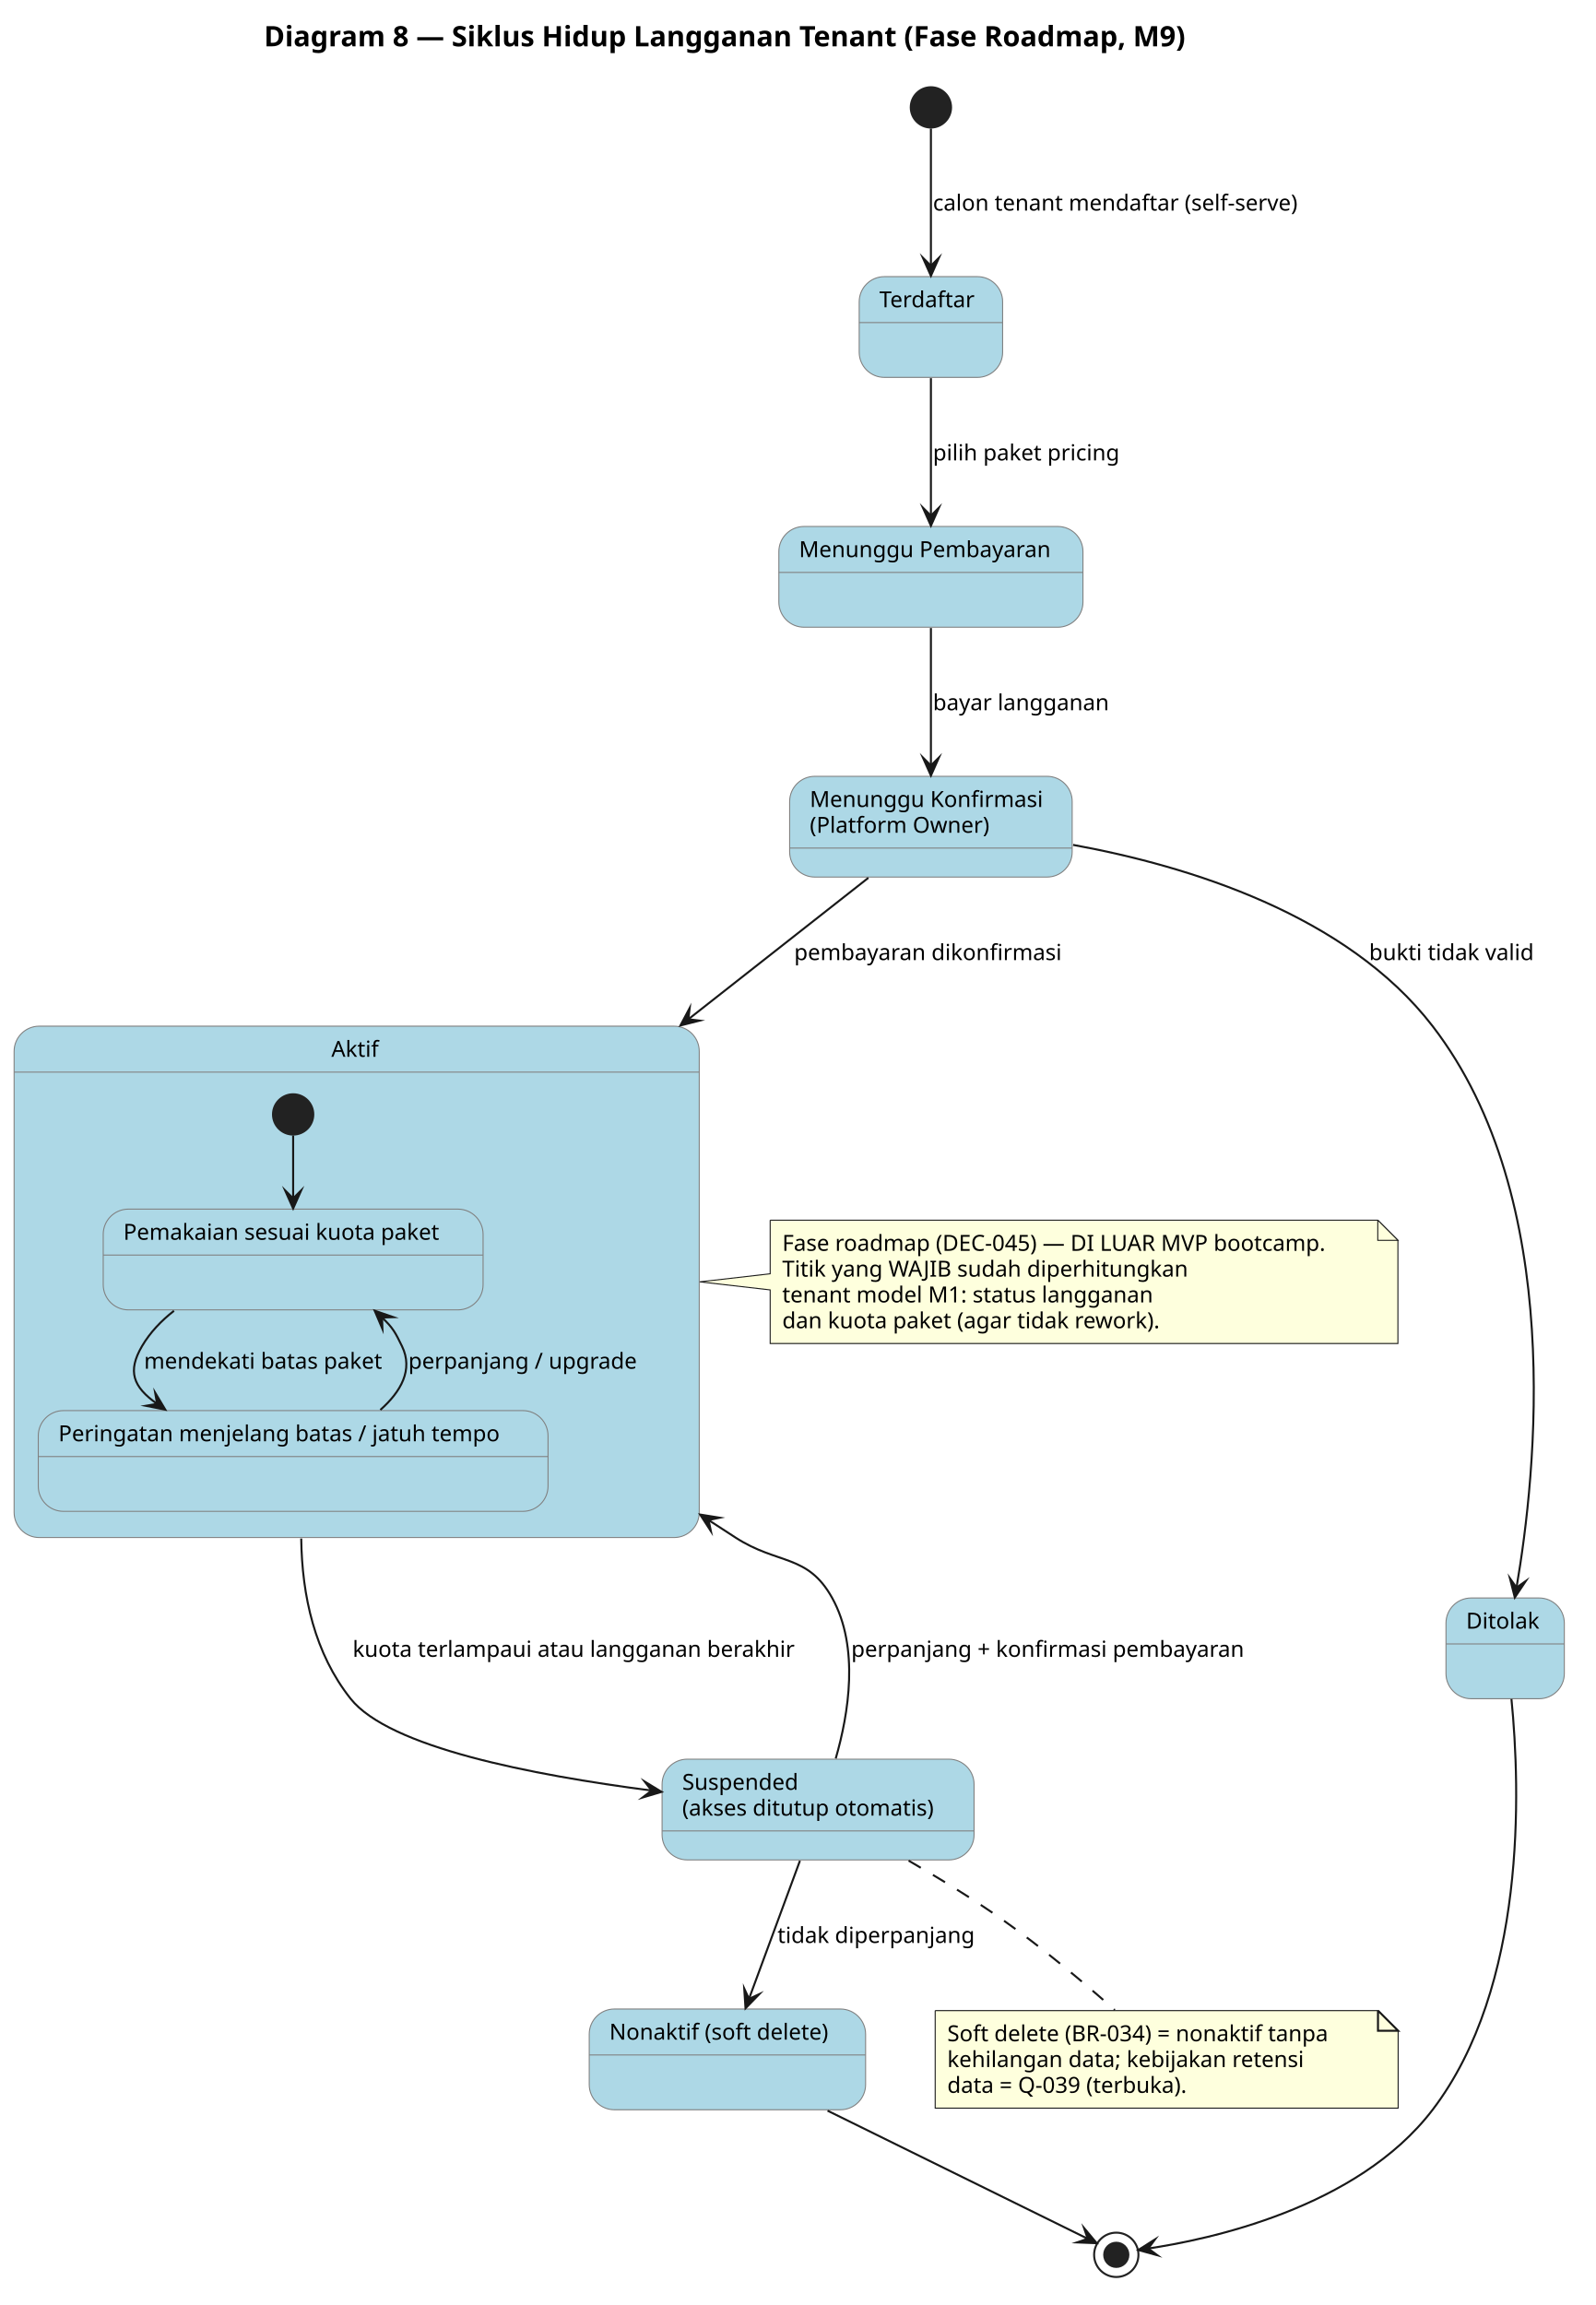
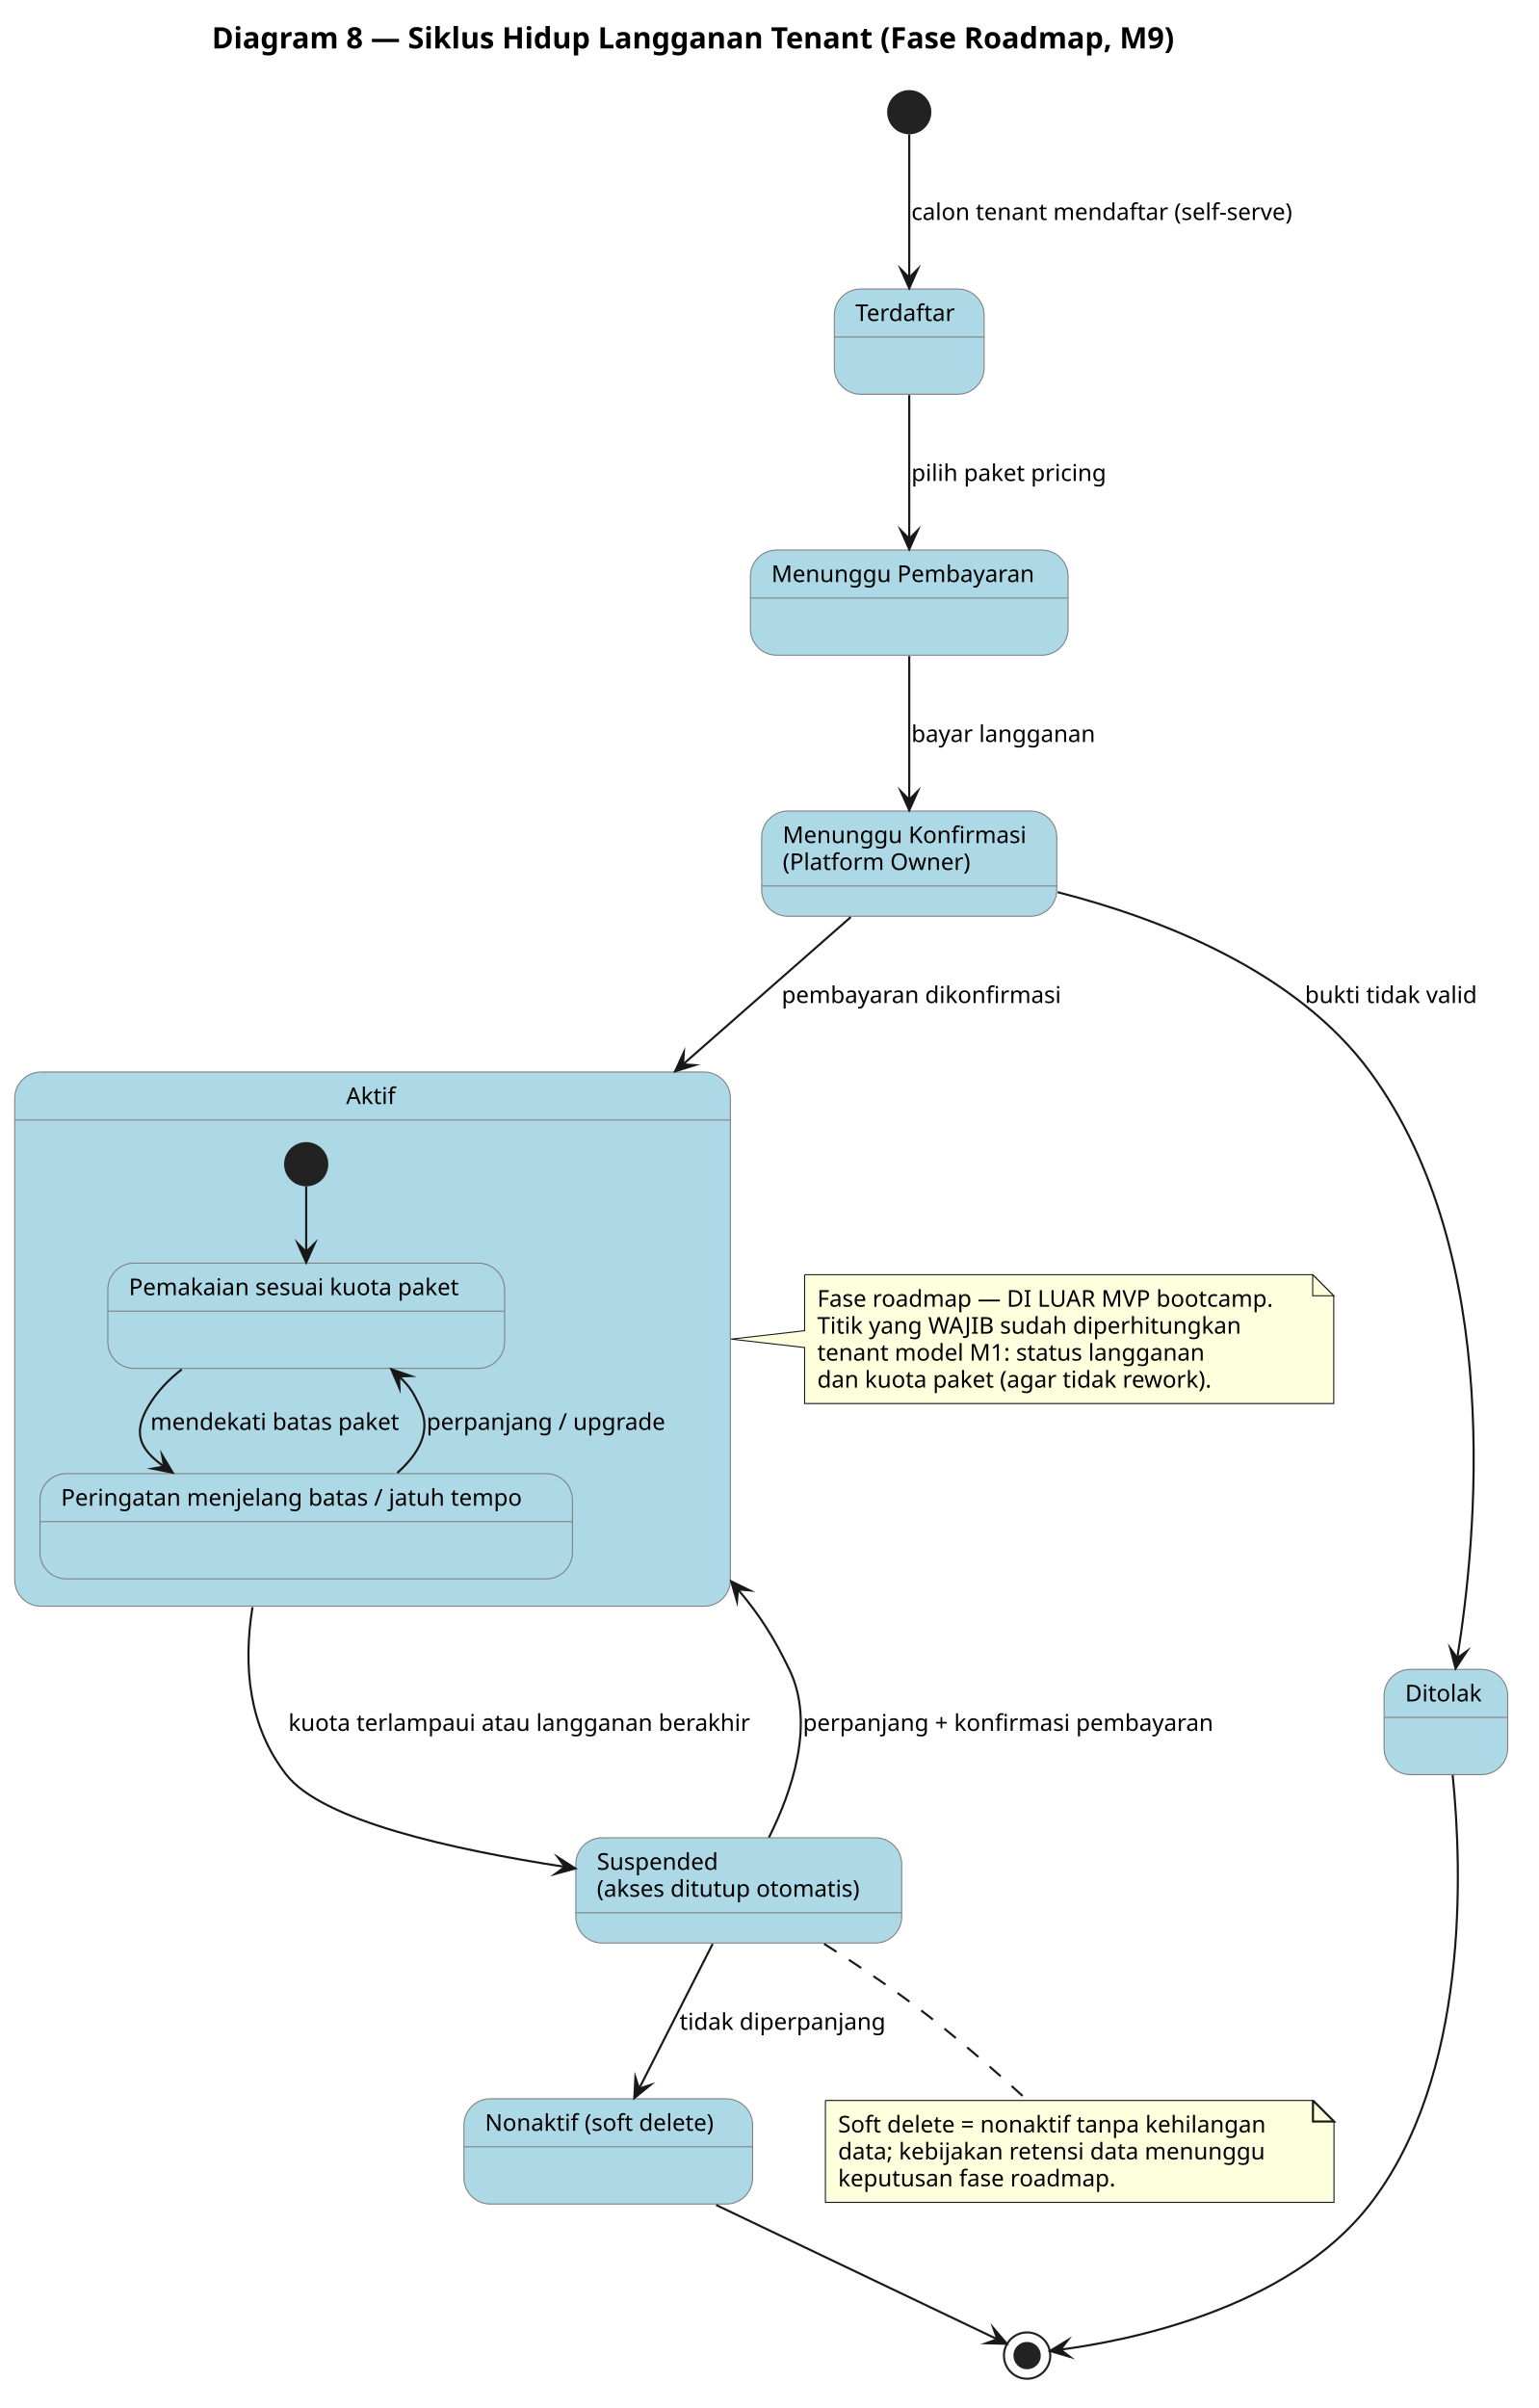
- <svg xmlns="http://www.w3.org/2000/svg" version="1.1" data-diagram-type="STATE" style="width:792px;height:1144px;background:#FFFFFF;" width="792px" height="1144px" viewBox="0 0 792 1144" zoomAndPan="magnify" preserveAspectRatio="none" contentStyleType="text/css">
+ <svg xmlns="http://www.w3.org/2000/svg" version="1.1" data-diagram-type="STATE" style="width:731px;height:1144px;background:#FFFFFF;" width="731px" height="1144px" viewBox="0 0 731 1144" zoomAndPan="magnify" preserveAspectRatio="none" contentStyleType="text/css">
  <defs />
  <g font-family="sans-serif" lengthAdjust="spacing">
    <g class="title" data-source-line="1">
-       <text x="131.017" y="22.995" fill="#000" font-size="14" textLength="523.127" font-weight="700">Diagram 8 — Siklus Hidup Langganan Tenant (Fase Roadmap, M9)</text>
+       <text x="100.63" y="22.995" fill="#000" font-size="14" textLength="523.127" font-weight="700">Diagram 8 — Siklus Hidup Langganan Tenant (Fase Roadmap, M9)</text>
    </g>
    <g class="entity" data-qualified-name="MenungguPembayaran" id="ent0001" data-source-line="12">
-       <rect x="386.55" y="261.297" width="150.931" height="50" fill="#ADD8E6" style="stroke:#808080;stroke-width:0.5;" rx="12.5" ry="12.5" />
-       <line x1="386.55" y1="284.102" x2="537.481" y2="284.102" style="stroke:#808080;stroke-width:0.5;" />
-       <text x="396.55" y="276.507" fill="#000" font-size="11" textLength="130.931">Menunggu Pembayaran</text>
+       <rect x="356.55" y="261.297" width="150.931" height="50" fill="#ADD8E6" style="stroke:#808080;stroke-width:0.5;" rx="12.5" ry="12.5" />
+       <line x1="356.55" y1="284.102" x2="507.481" y2="284.102" style="stroke:#808080;stroke-width:0.5;" />
+       <text x="366.55" y="276.507" fill="#000" font-size="11" textLength="130.931">Menunggu Pembayaran</text>
    </g>
    <g class="entity" data-qualified-name="MenungguKonfirmasi" id="ent0002" data-source-line="14">
-       <rect x="391.91" y="385.297" width="140.216" height="50" fill="#ADD8E6" style="stroke:#808080;stroke-width:0.5;" rx="12.5" ry="12.5" />
-       <line x1="391.91" y1="420.906" x2="532.126" y2="420.906" style="stroke:#808080;stroke-width:0.5;" />
-       <text x="401.91" y="400.507" fill="#000" font-size="11" textLength="120.216">Menunggu Konfirmasi</text>
-       <text x="401.91" y="413.312" fill="#000" font-size="11" textLength="94.58">(Platform Owner)</text>
+       <rect x="361.91" y="385.297" width="140.216" height="50" fill="#ADD8E6" style="stroke:#808080;stroke-width:0.5;" rx="12.5" ry="12.5" />
+       <line x1="361.91" y1="420.906" x2="502.126" y2="420.906" style="stroke:#808080;stroke-width:0.5;" />
+       <text x="371.91" y="400.507" fill="#000" font-size="11" textLength="120.216">Menunggu Konfirmasi</text>
+       <text x="371.91" y="413.312" fill="#000" font-size="11" textLength="94.58">(Platform Owner)</text>
    </g>
    <g class="entity" data-qualified-name="Aktif" id="ent0003" data-source-line="18">
      <path d="M19.5,509.297 L334.537,509.297 A12.5,12.5 0 0 1 347.037,521.797 L347.037,532.102 L7,532.102 L7,521.797 A12.5,12.5 0 0 1 19.5,509.297" fill="#ADD8E6" />
      <path d="M7,532.102 L347.037,532.102 L347.037,750.602 A12.5,12.5 0 0 1 334.537,763.102 L19.5,763.102 A12.5,12.5 0 0 1 7,750.602 L7,532.102" fill="#ADD8E6" />
      <rect x="7" y="509.297" width="340.037" height="253.805" fill="none" style="stroke:#808080;stroke-width:0.5;" rx="12.5" ry="12.5" />
      <line x1="7" y1="532.102" x2="347.037" y2="532.102" style="stroke:#808080;stroke-width:0.5;" />
      <text x="164.45" y="524.507" fill="#000" font-size="11" textLength="25.137">Aktif</text>
      <g class="entity" data-qualified-name="Aktif.Pakai" id="ent0004" data-source-line="19">
        <rect x="51.23" y="600.102" width="188.523" height="50" fill="#ADD8E6" style="stroke:#808080;stroke-width:0.5;" rx="12.5" ry="12.5" />
        <line x1="51.23" y1="622.906" x2="239.753" y2="622.906" style="stroke:#808080;stroke-width:0.5;" />
        <text x="61.23" y="615.312" fill="#000" font-size="11" textLength="168.523">Pemakaian sesuai kuota paket</text>
      </g>
      <g class="entity" data-qualified-name="Aktif.Peringatan" id="ent0005" data-source-line="20">
        <rect x="19" y="700.102" width="252.987" height="50" fill="#ADD8E6" style="stroke:#808080;stroke-width:0.5;" rx="12.5" ry="12.5" />
        <line x1="19" y1="722.906" x2="271.987" y2="722.906" style="stroke:#808080;stroke-width:0.5;" />
        <text x="29" y="715.312" fill="#000" font-size="11" textLength="232.987">Peringatan menjelang batas / jatuh tempo</text>
      </g>
      <g class="start_entity" data-qualified-name="Aktif..start.Aktif" id="ent0016" data-source-line="21">
        <ellipse cx="145.49" cy="553.102" rx="10" ry="10" fill="#222" style="stroke:#222;stroke-width:1;" />
      </g>
      <g class="link" data-entity-1="ent0016" data-entity-2="ent0004" id="lnk17" data-source-line="21" data-link-type="dependency">
        <path d="M145.49,563.542 C145.49,572.802 145.49,582.292 145.49,594.782" style="stroke:#181818;stroke-width:1;" fill="none" id="*start*Aktif-to-Pakai" />
        <polygon points="145.49,599.782,149.49,590.782,145.49,594.782,141.49,590.782,145.49,599.782" fill="#181818" style="stroke:#181818;stroke-width:1;stroke-linejoin:miter;stroke-miterlimit:10;" />
      </g>
      <g class="link" data-entity-1="ent0004" data-entity-2="ent0005" id="lnk18" data-source-line="22" data-link-type="dependency">
        <path d="M86.35,650.572 C80.05,655.482 74.49,661.282 70.49,668.102 C63.18,680.582 65.933,688.271 77.963,696.751" style="stroke:#181818;stroke-width:1;" fill="none" id="Pakai-to-Peringatan" />
        <polygon points="82.05,699.632,76.998,691.177,77.963,696.751,72.389,697.716,82.05,699.632" fill="#181818" style="stroke:#181818;stroke-width:1;stroke-linejoin:miter;stroke-miterlimit:10;" />
        <text x="71.49" y="679.312" fill="#000" font-size="11" textLength="127.359">mendekati batas paket</text>
      </g>
      <g class="link" data-entity-1="ent0005" data-entity-2="ent0004" id="lnk19" data-source-line="23" data-link-type="dependency">
        <path d="M188.77,699.752 C198.89,690.762 205.25,679.872 199.49,668.102 C196.26,661.492 195.077,659.021 189.607,653.921" style="stroke:#181818;stroke-width:1;" fill="none" id="Peringatan-to-Pakai" />
        <polygon points="185.95,650.512,189.805,659.575,189.607,653.921,195.26,653.723,185.95,650.512" fill="#181818" style="stroke:#181818;stroke-width:1;stroke-linejoin:miter;stroke-miterlimit:10;" />
        <text x="202.67" y="679.312" fill="#000" font-size="11" textLength="119.367">perpanjang / upgrade</text>
      </g>
    </g>
    <g class="entity" data-qualified-name="Suspended" id="ent0006" data-source-line="27">
-       <rect x="328.6" y="873.097" width="154.836" height="50" fill="#ADD8E6" style="stroke:#808080;stroke-width:0.5;" rx="12.5" ry="12.5" />
-       <line x1="328.6" y1="908.706" x2="483.436" y2="908.706" style="stroke:#808080;stroke-width:0.5;" />
-       <text x="338.6" y="888.307" fill="#000" font-size="11" textLength="61.139">Suspended</text>
-       <text x="338.6" y="901.112" fill="#000" font-size="11" textLength="134.836">(akses ditutup otomatis)</text>
+       <rect x="273.6" y="873.097" width="154.836" height="50" fill="#ADD8E6" style="stroke:#808080;stroke-width:0.5;" rx="12.5" ry="12.5" />
+       <line x1="273.6" y1="908.706" x2="428.436" y2="908.706" style="stroke:#808080;stroke-width:0.5;" />
+       <text x="283.6" y="888.307" fill="#000" font-size="11" textLength="61.139">Suspended</text>
+       <text x="283.6" y="901.112" fill="#000" font-size="11" textLength="134.836">(akses ditutup otomatis)</text>
    </g>
    <g class="entity" data-qualified-name="Nonaktif" id="ent0007" data-source-line="30">
-       <rect x="292.44" y="997.097" width="137.16" height="50" fill="#ADD8E6" style="stroke:#808080;stroke-width:0.5;" rx="12.5" ry="12.5" />
-       <line x1="292.44" y1="1019.902" x2="429.6" y2="1019.902" style="stroke:#808080;stroke-width:0.5;" />
-       <text x="302.44" y="1012.307" fill="#000" font-size="11" textLength="117.16">Nonaktif (soft delete)</text>
+       <rect x="220.44" y="997.097" width="137.16" height="50" fill="#ADD8E6" style="stroke:#808080;stroke-width:0.5;" rx="12.5" ry="12.5" />
+       <line x1="220.44" y1="1019.902" x2="357.6" y2="1019.902" style="stroke:#808080;stroke-width:0.5;" />
+       <text x="230.44" y="1012.307" fill="#000" font-size="11" textLength="117.16">Nonaktif (soft delete)</text>
    </g>
    <g class="start_entity" data-qualified-name=".start." id="ent0008" data-source-line="10">
-       <ellipse cx="462.02" cy="53.297" rx="10" ry="10" fill="#222" style="stroke:#222;stroke-width:1;" />
+       <ellipse cx="432.02" cy="53.297" rx="10" ry="10" fill="#222" style="stroke:#222;stroke-width:1;" />
    </g>
    <g class="entity" data-qualified-name="Terdaftar" id="ent0009" data-source-line="10">
-       <rect x="426.43" y="137.297" width="71.181" height="50" fill="#ADD8E6" style="stroke:#808080;stroke-width:0.5;" rx="12.5" ry="12.5" />
-       <line x1="426.43" y1="160.102" x2="497.611" y2="160.102" style="stroke:#808080;stroke-width:0.5;" />
-       <text x="436.43" y="152.507" fill="#000" font-size="11" textLength="51.181">Terdaftar</text>
+       <rect x="396.43" y="137.297" width="71.181" height="50" fill="#ADD8E6" style="stroke:#808080;stroke-width:0.5;" rx="12.5" ry="12.5" />
+       <line x1="396.43" y1="160.102" x2="467.611" y2="160.102" style="stroke:#808080;stroke-width:0.5;" />
+       <text x="406.43" y="152.507" fill="#000" font-size="11" textLength="51.181">Terdaftar</text>
    </g>
    <g class="entity" data-qualified-name="Ditolak" id="ent0013" data-source-line="15">
-       <rect x="717.65" y="793.097" width="58.736" height="50" fill="#ADD8E6" style="stroke:#808080;stroke-width:0.5;" rx="12.5" ry="12.5" />
-       <line x1="717.65" y1="815.902" x2="776.386" y2="815.902" style="stroke:#808080;stroke-width:0.5;" />
-       <text x="727.65" y="808.307" fill="#000" font-size="11" textLength="38.736">Ditolak</text>
+       <rect x="657.65" y="793.097" width="58.736" height="50" fill="#ADD8E6" style="stroke:#808080;stroke-width:0.5;" rx="12.5" ry="12.5" />
+       <line x1="657.65" y1="815.902" x2="716.386" y2="815.902" style="stroke:#808080;stroke-width:0.5;" />
+       <text x="667.65" y="808.307" fill="#000" font-size="11" textLength="38.736">Ditolak</text>
    </g>
    <g class="end_entity" data-qualified-name=".end." id="ent0023" data-source-line="32">
-       <ellipse cx="554.02" cy="1119.097" rx="11" ry="11" fill="none" style="stroke:#222;stroke-width:1;" />
-       <ellipse cx="554.02" cy="1119.097" rx="6" ry="6" fill="#222" style="stroke:#222;stroke-width:1;" />
+       <ellipse cx="488.02" cy="1119.097" rx="11" ry="11" fill="none" style="stroke:#222;stroke-width:1;" />
+       <ellipse cx="488.02" cy="1119.097" rx="6" ry="6" fill="#222" style="stroke:#222;stroke-width:1;" />
    </g>
    <g class="entity" data-qualified-name="GMN26" id="ent0027" data-source-line="36">
-       <path d="M382.24,605.587 L382.24,632.197 L347.29,636.197 L382.24,640.197 L382.24,666.806 A0,0 0 0 0 382.24,666.806 L693.795,666.806 A0,0 0 0 0 693.795,666.806 L693.795,615.587 L683.795,605.587 L382.24,605.587 A0,0 0 0 0 382.24,605.587" style="stroke:#181818;stroke-width:0.5;" fill="#FEFFDD" />
-       <path d="M683.795,605.587 L683.795,615.587 L693.795,615.587 L683.795,605.587" style="stroke:#181818;stroke-width:0.5;" fill="#FEFFDD" />
-       <text x="388.24" y="620.797" fill="#000" font-size="11" textLength="290.555">Fase roadmap (DEC-045) — DI LUAR MVP bootcamp.</text>
-       <text x="388.24" y="633.602" fill="#000" font-size="11" textLength="214.199">Titik yang WAJIB sudah diperhitungkan</text>
-       <text x="388.24" y="646.407" fill="#000" font-size="11" textLength="196.469">tenant model M1: status langganan</text>
-       <text x="388.24" y="659.211" fill="#000" font-size="11" textLength="202.915">dan kuota paket (agar tidak rework).</text>
+       <path d="M382.31,605.587 L382.31,632.197 L347.37,636.197 L382.31,640.197 L382.31,666.806 A0,0 0 0 0 382.31,666.806 L633.719,666.806 A0,0 0 0 0 633.719,666.806 L633.719,615.587 L623.719,605.587 L382.31,605.587 A0,0 0 0 0 382.31,605.587" style="stroke:#181818;stroke-width:0.5;" fill="#FEFFDD" />
+       <path d="M623.719,605.587 L623.719,615.587 L633.719,615.587 L623.719,605.587" style="stroke:#181818;stroke-width:0.5;" fill="#FEFFDD" />
+       <text x="388.31" y="620.797" fill="#000" font-size="11" textLength="230.409">Fase roadmap — DI LUAR MVP bootcamp.</text>
+       <text x="388.31" y="633.602" fill="#000" font-size="11" textLength="214.199">Titik yang WAJIB sudah diperhitungkan</text>
+       <text x="388.31" y="646.407" fill="#000" font-size="11" textLength="196.469">tenant model M1: status langganan</text>
+       <text x="388.31" y="659.211" fill="#000" font-size="11" textLength="202.915">dan kuota paket (agar tidak rework).</text>
    </g>
    <g class="entity" data-qualified-name="GMN29" id="ent0030" data-source-line="43">
-       <path d="M464.14,997.887 L464.14,1046.301 L693.904,1046.301 L693.904,1007.887 L683.904,997.887 L464.14,997.887" style="stroke:#181818;stroke-width:0.5;" fill="#FEFFDD" />
-       <path d="M683.904,997.887 L683.904,1007.887 L693.904,1007.887 L683.904,997.887" style="stroke:#181818;stroke-width:1;" fill="#FEFFDD" />
-       <text x="470.14" y="1013.097" fill="#000" font-size="11" textLength="208.764">Soft delete (BR-034) = nonaktif tanpa</text>
-       <text x="470.14" y="1025.902" fill="#000" font-size="11" textLength="190.787">kehilangan data; kebijakan retensi</text>
-       <text x="470.14" y="1038.707" fill="#000" font-size="11" textLength="132.854">data = Q-039 (terbuka).</text>
+       <path d="M392.19,997.887 L392.19,1046.301 L633.845,1046.301 L633.845,1007.887 L623.845,997.887 L392.19,997.887" style="stroke:#181818;stroke-width:0.5;" fill="#FEFFDD" />
+       <path d="M623.845,997.887 L623.845,1007.887 L633.845,1007.887 L623.845,997.887" style="stroke:#181818;stroke-width:1;" fill="#FEFFDD" />
+       <text x="398.19" y="1013.097" fill="#000" font-size="11" textLength="220.655">Soft delete = nonaktif tanpa kehilangan</text>
+       <text x="398.19" y="1025.902" fill="#000" font-size="11" textLength="217.766">data; kebijakan retensi data menunggu</text>
+       <text x="398.19" y="1038.707" fill="#000" font-size="11" textLength="140.835">keputusan fase roadmap.</text>
    </g>
    <g class="link" data-entity-1="ent0008" data-entity-2="ent0009" id="lnk10" data-source-line="10" data-link-type="dependency">
-       <path d="M462.02,63.787 C462.02,80.057 462.02,108.727 462.02,131.907" style="stroke:#181818;stroke-width:1;" fill="none" id="*start*-to-Terdaftar" />
-       <polygon points="462.02,136.907,466.02,127.907,462.02,131.907,458.02,127.907,462.02,136.907" fill="#181818" style="stroke:#181818;stroke-width:1;stroke-linejoin:miter;stroke-miterlimit:10;" />
-       <text x="463.02" y="104.507" fill="#000" font-size="11" textLength="196.018">calon tenant mendaftar (self-serve)</text>
+       <path d="M432.02,63.787 C432.02,80.057 432.02,108.727 432.02,131.907" style="stroke:#181818;stroke-width:1;" fill="none" id="*start*-to-Terdaftar" />
+       <polygon points="432.02,136.907,436.02,127.907,432.02,131.907,428.02,127.907,432.02,136.907" fill="#181818" style="stroke:#181818;stroke-width:1;stroke-linejoin:miter;stroke-miterlimit:10;" />
+       <text x="433.02" y="104.507" fill="#000" font-size="11" textLength="196.018">calon tenant mendaftar (self-serve)</text>
    </g>
    <g class="link" data-entity-1="ent0009" data-entity-2="ent0001" id="lnk11" data-source-line="11" data-link-type="dependency">
-       <path d="M462.02,187.687 C462.02,208.967 462.02,234.677 462.02,255.937" style="stroke:#181818;stroke-width:1;" fill="none" id="Terdaftar-to-MenungguPembayaran" />
-       <polygon points="462.02,260.937,466.02,251.937,462.02,255.937,458.02,251.937,462.02,260.937" fill="#181818" style="stroke:#181818;stroke-width:1;stroke-linejoin:miter;stroke-miterlimit:10;" />
-       <text x="463.02" y="228.507" fill="#000" font-size="11" textLength="98.909">pilih paket pricing</text>
+       <path d="M432.02,187.687 C432.02,208.967 432.02,234.677 432.02,255.937" style="stroke:#181818;stroke-width:1;" fill="none" id="Terdaftar-to-MenungguPembayaran" />
+       <polygon points="432.02,260.937,436.02,251.937,432.02,255.937,428.02,251.937,432.02,260.937" fill="#181818" style="stroke:#181818;stroke-width:1;stroke-linejoin:miter;stroke-miterlimit:10;" />
+       <text x="433.02" y="228.507" fill="#000" font-size="11" textLength="98.909">pilih paket pricing</text>
    </g>
    <g class="link" data-entity-1="ent0001" data-entity-2="ent0002" id="lnk12" data-source-line="13" data-link-type="dependency">
-       <path d="M462.02,311.687 C462.02,332.967 462.02,358.677 462.02,379.937" style="stroke:#181818;stroke-width:1;" fill="none" id="MenungguPembayaran-to-MenungguKonfirmasi" />
-       <polygon points="462.02,384.937,466.02,375.937,462.02,379.937,458.02,375.937,462.02,384.937" fill="#181818" style="stroke:#181818;stroke-width:1;stroke-linejoin:miter;stroke-miterlimit:10;" />
-       <text x="463.02" y="352.507" fill="#000" font-size="11" textLength="93.151">bayar langganan</text>
+       <path d="M432.02,311.687 C432.02,332.967 432.02,358.677 432.02,379.937" style="stroke:#181818;stroke-width:1;" fill="none" id="MenungguPembayaran-to-MenungguKonfirmasi" />
+       <polygon points="432.02,384.937,436.02,375.937,432.02,379.937,428.02,375.937,432.02,384.937" fill="#181818" style="stroke:#181818;stroke-width:1;stroke-linejoin:miter;stroke-miterlimit:10;" />
+       <text x="433.02" y="352.507" fill="#000" font-size="11" textLength="93.151">bayar langganan</text>
    </g>
    <g class="link" data-entity-1="ent0002" data-entity-2="ent0013" id="lnk14" data-source-line="15" data-link-type="dependency">
-       <path d="M532.58,419.327 C590.07,429.837 668.44,453.987 711.02,509.297 C777.16,595.197 762.326,731.639 752.656,787.939" style="stroke:#181818;stroke-width:1;" fill="none" id="MenungguKonfirmasi-to-Ditolak" />
-       <polygon points="751.81,792.867,757.276,784.674,752.656,787.939,749.391,783.32,751.81,792.867" fill="#181818" style="stroke:#181818;stroke-width:1;stroke-linejoin:miter;stroke-miterlimit:10;" />
-       <text x="679.48" y="476.507" fill="#000" font-size="11" textLength="88.494">bukti tidak valid</text>
+       <path d="M502.54,423.857 C552.24,436.587 615.96,461.527 651.02,509.297 C715.01,596.467 701.51,731.571 692.41,787.711" style="stroke:#181818;stroke-width:1;" fill="none" id="MenungguKonfirmasi-to-Ditolak" />
+       <polygon points="691.61,792.647,696.999,784.403,692.41,787.711,689.102,783.123,691.61,792.647" fill="#181818" style="stroke:#181818;stroke-width:1;stroke-linejoin:miter;stroke-miterlimit:10;" />
+       <text x="620.02" y="476.507" fill="#000" font-size="11" textLength="88.494">bukti tidak valid</text>
    </g>
    <g class="link" data-entity-1="ent0002" data-entity-2="ent0003" id="lnk15" data-source-line="16" data-link-type="dependency">
-       <path d="M430.98,435.677 C407.53,454.097 377.322,477.839 341.632,505.869" style="stroke:#181818;stroke-width:1;" fill="none" id="MenungguKonfirmasi-to-Aktif" />
-       <polygon points="337.7,508.957,347.249,506.544,341.632,505.869,342.307,500.252,337.7,508.957" fill="#181818" style="stroke:#181818;stroke-width:1;stroke-linejoin:miter;stroke-miterlimit:10;" />
-       <text x="394.14" y="476.507" fill="#000" font-size="11" textLength="140.975">pembayaran dikonfirmasi</text>
+       <path d="M404.24,435.677 C383.27,454.097 356.478,477.629 324.538,505.659" style="stroke:#181818;stroke-width:1;" fill="none" id="MenungguKonfirmasi-to-Aktif" />
+       <polygon points="320.78,508.957,330.183,506.027,324.538,505.659,324.906,500.014,320.78,508.957" fill="#181818" style="stroke:#181818;stroke-width:1;stroke-linejoin:miter;stroke-miterlimit:10;" />
+       <text x="371.39" y="476.507" fill="#000" font-size="11" textLength="140.975">pembayaran dikonfirmasi</text>
    </g>
    <g class="link" data-entity-1="ent0003" data-entity-2="ent0006" id="lnk20" data-source-line="26" data-link-type="dependency">
-       <path d="M149.5,763.577 C149.86,792.187 156.23,820.697 174.02,843.097 C193.18,867.227 263.672,880.912 323.392,888.682" style="stroke:#181818;stroke-width:1;" fill="none" id="Aktif-to-Suspended" />
-       <polygon points="328.35,889.327,319.941,884.199,323.392,888.682,318.909,892.132,328.35,889.327" fill="#181818" style="stroke:#181818;stroke-width:1;stroke-linejoin:miter;stroke-miterlimit:10;" />
-       <text x="175.02" y="822.307" fill="#000" font-size="11" textLength="233.836">kuota terlampaui atau langganan berakhir</text>
+       <path d="M119.97,763.547 C115.42,791.917 118.25,820.317 136.02,843.097 C153.06,864.947 214.018,878.536 268.418,886.916" style="stroke:#181818;stroke-width:1;" fill="none" id="Aktif-to-Suspended" />
+       <polygon points="273.36,887.677,265.074,882.353,268.418,886.916,263.856,890.26,273.36,887.677" fill="#181818" style="stroke:#181818;stroke-width:1;stroke-linejoin:miter;stroke-miterlimit:10;" />
+       <text x="137.02" y="822.307" fill="#000" font-size="11" textLength="233.836">kuota terlampaui atau langganan berakhir</text>
    </g>
    <g class="link" data-entity-1="ent0006" data-entity-2="ent0003" id="lnk21" data-source-line="28" data-link-type="dependency">
-       <path d="M414.78,872.767 C421.18,850.577 426.62,817.627 413.02,793.097 C400.82,771.097 386.14,776.767 365.02,763.097 C359.25,759.367 357.576,758.281 351.666,754.421" style="stroke:#181818;stroke-width:1;" fill="none" id="Suspended-to-Aktif" />
-       <polygon points="347.48,751.687,352.828,759.957,351.666,754.421,357.203,753.259,347.48,751.687" fill="#181818" style="stroke:#181818;stroke-width:1;stroke-linejoin:miter;stroke-miterlimit:10;" />
-       <text x="422.46" y="822.307" fill="#000" font-size="11" textLength="209.865">perpanjang + konfirmasi pembayaran</text>
+       <path d="M365.35,872.947 C376.26,851.187 387.48,818.767 375.02,793.097 C367.76,778.137 361.509,768.013 350.649,755.103" style="stroke:#181818;stroke-width:1;" fill="none" id="Suspended-to-Aktif" />
+       <polygon points="347.43,751.277,350.163,760.739,350.649,755.103,356.285,755.589,347.43,751.277" fill="#181818" style="stroke:#181818;stroke-width:1;stroke-linejoin:miter;stroke-miterlimit:10;" />
+       <text x="381.49" y="822.307" fill="#000" font-size="11" textLength="209.865">perpanjang + konfirmasi pembayaran</text>
    </g>
    <g class="link" data-entity-1="ent0006" data-entity-2="ent0007" id="lnk22" data-source-line="29" data-link-type="dependency">
-       <path d="M397.02,923.497 C389.17,944.767 379.581,970.786 371.731,992.056" style="stroke:#181818;stroke-width:1;" fill="none" id="Suspended-to-Nonaktif" />
-       <polygon points="370,996.747,376.869,989.688,371.731,992.056,369.364,986.919,370,996.747" fill="#181818" style="stroke:#181818;stroke-width:1;stroke-linejoin:miter;stroke-miterlimit:10;" />
-       <text x="385.87" y="964.307" fill="#000" font-size="11" textLength="103.716">tidak diperpanjang</text>
+       <path d="M338.62,923.497 C327.81,944.767 314.465,971.02 303.655,992.29" style="stroke:#181818;stroke-width:1;" fill="none" id="Suspended-to-Nonaktif" />
+       <polygon points="301.39,996.747,309.034,990.536,303.655,992.29,301.902,986.911,301.39,996.747" fill="#181818" style="stroke:#181818;stroke-width:1;stroke-linejoin:miter;stroke-miterlimit:10;" />
+       <text x="322.88" y="964.307" fill="#000" font-size="11" textLength="103.716">tidak diperpanjang</text>
    </g>
    <g class="link" data-entity-1="ent0013" data-entity-2="ent0023" id="lnk24" data-source-line="32" data-link-type="dependency">
-       <path d="M750.14,843.247 C754.59,888.257 757.66,985.907 711.02,1047.097 C673.48,1096.347 598.945,1111.63 569.895,1115.96" style="stroke:#181818;stroke-width:1;" fill="none" id="Ditolak-to-*end*" />
-       <polygon points="564.95,1116.697,574.441,1119.326,569.895,1115.96,573.262,1111.414,564.95,1116.697" fill="#181818" style="stroke:#181818;stroke-width:1;stroke-linejoin:miter;stroke-miterlimit:10;" />
+       <path d="M690.22,843.307 C694.8,888.417 698.09,986.237 651.02,1047.097 C611.74,1097.887 533.638,1112.37 503.878,1116.25" style="stroke:#181818;stroke-width:1;" fill="none" id="Ditolak-to-*end*" />
+       <polygon points="498.92,1116.897,508.362,1119.7,503.878,1116.25,507.327,1111.767,498.92,1116.897" fill="#181818" style="stroke:#181818;stroke-width:1;stroke-linejoin:miter;stroke-miterlimit:10;" />
    </g>
    <g class="link" data-entity-1="ent0007" data-entity-2="ent0023" id="lnk25" data-source-line="33" data-link-type="dependency">
-       <path d="M410.72,1047.557 C456.29,1069.997 515.744,1099.258 539.834,1111.118" style="stroke:#181818;stroke-width:1;" fill="none" id="Nonaktif-to-*end*" />
-       <polygon points="544.32,1113.327,538.012,1105.763,539.834,1111.118,534.479,1112.94,544.32,1113.327" fill="#181818" style="stroke:#181818;stroke-width:1;stroke-linejoin:miter;stroke-miterlimit:10;" />
+       <path d="M340.27,1047.557 C387.48,1070.107 449.318,1099.623 473.868,1111.343" style="stroke:#181818;stroke-width:1;" fill="none" id="Nonaktif-to-*end*" />
+       <polygon points="478.38,1113.497,471.981,1106.01,473.868,1111.343,468.535,1113.229,478.38,1113.497" fill="#181818" style="stroke:#181818;stroke-width:1;stroke-linejoin:miter;stroke-miterlimit:10;" />
    </g>
    <g class="link" data-entity-1="ent0006" data-entity-2="ent0030" id="lnk31" data-source-line="43" data-link-type="association">
-       <path d="M450.95,923.457 C466.23,932.267 483.19,942.627 498.02,953.097 C517.37,966.757 537.79,983.917 553.28,997.577" style="stroke:#181818;stroke-width:1;stroke-dasharray:7,7;" fill="none" id="Suspended-GMN29" />
+       <path d="M391.56,923.487 C405.62,932.377 421.29,942.787 435.02,953.097 C453.41,966.907 472.91,983.907 487.81,997.457" style="stroke:#181818;stroke-width:1;stroke-dasharray:7,7;" fill="none" id="Suspended-GMN29" />
    </g>
  </g>
</svg>
